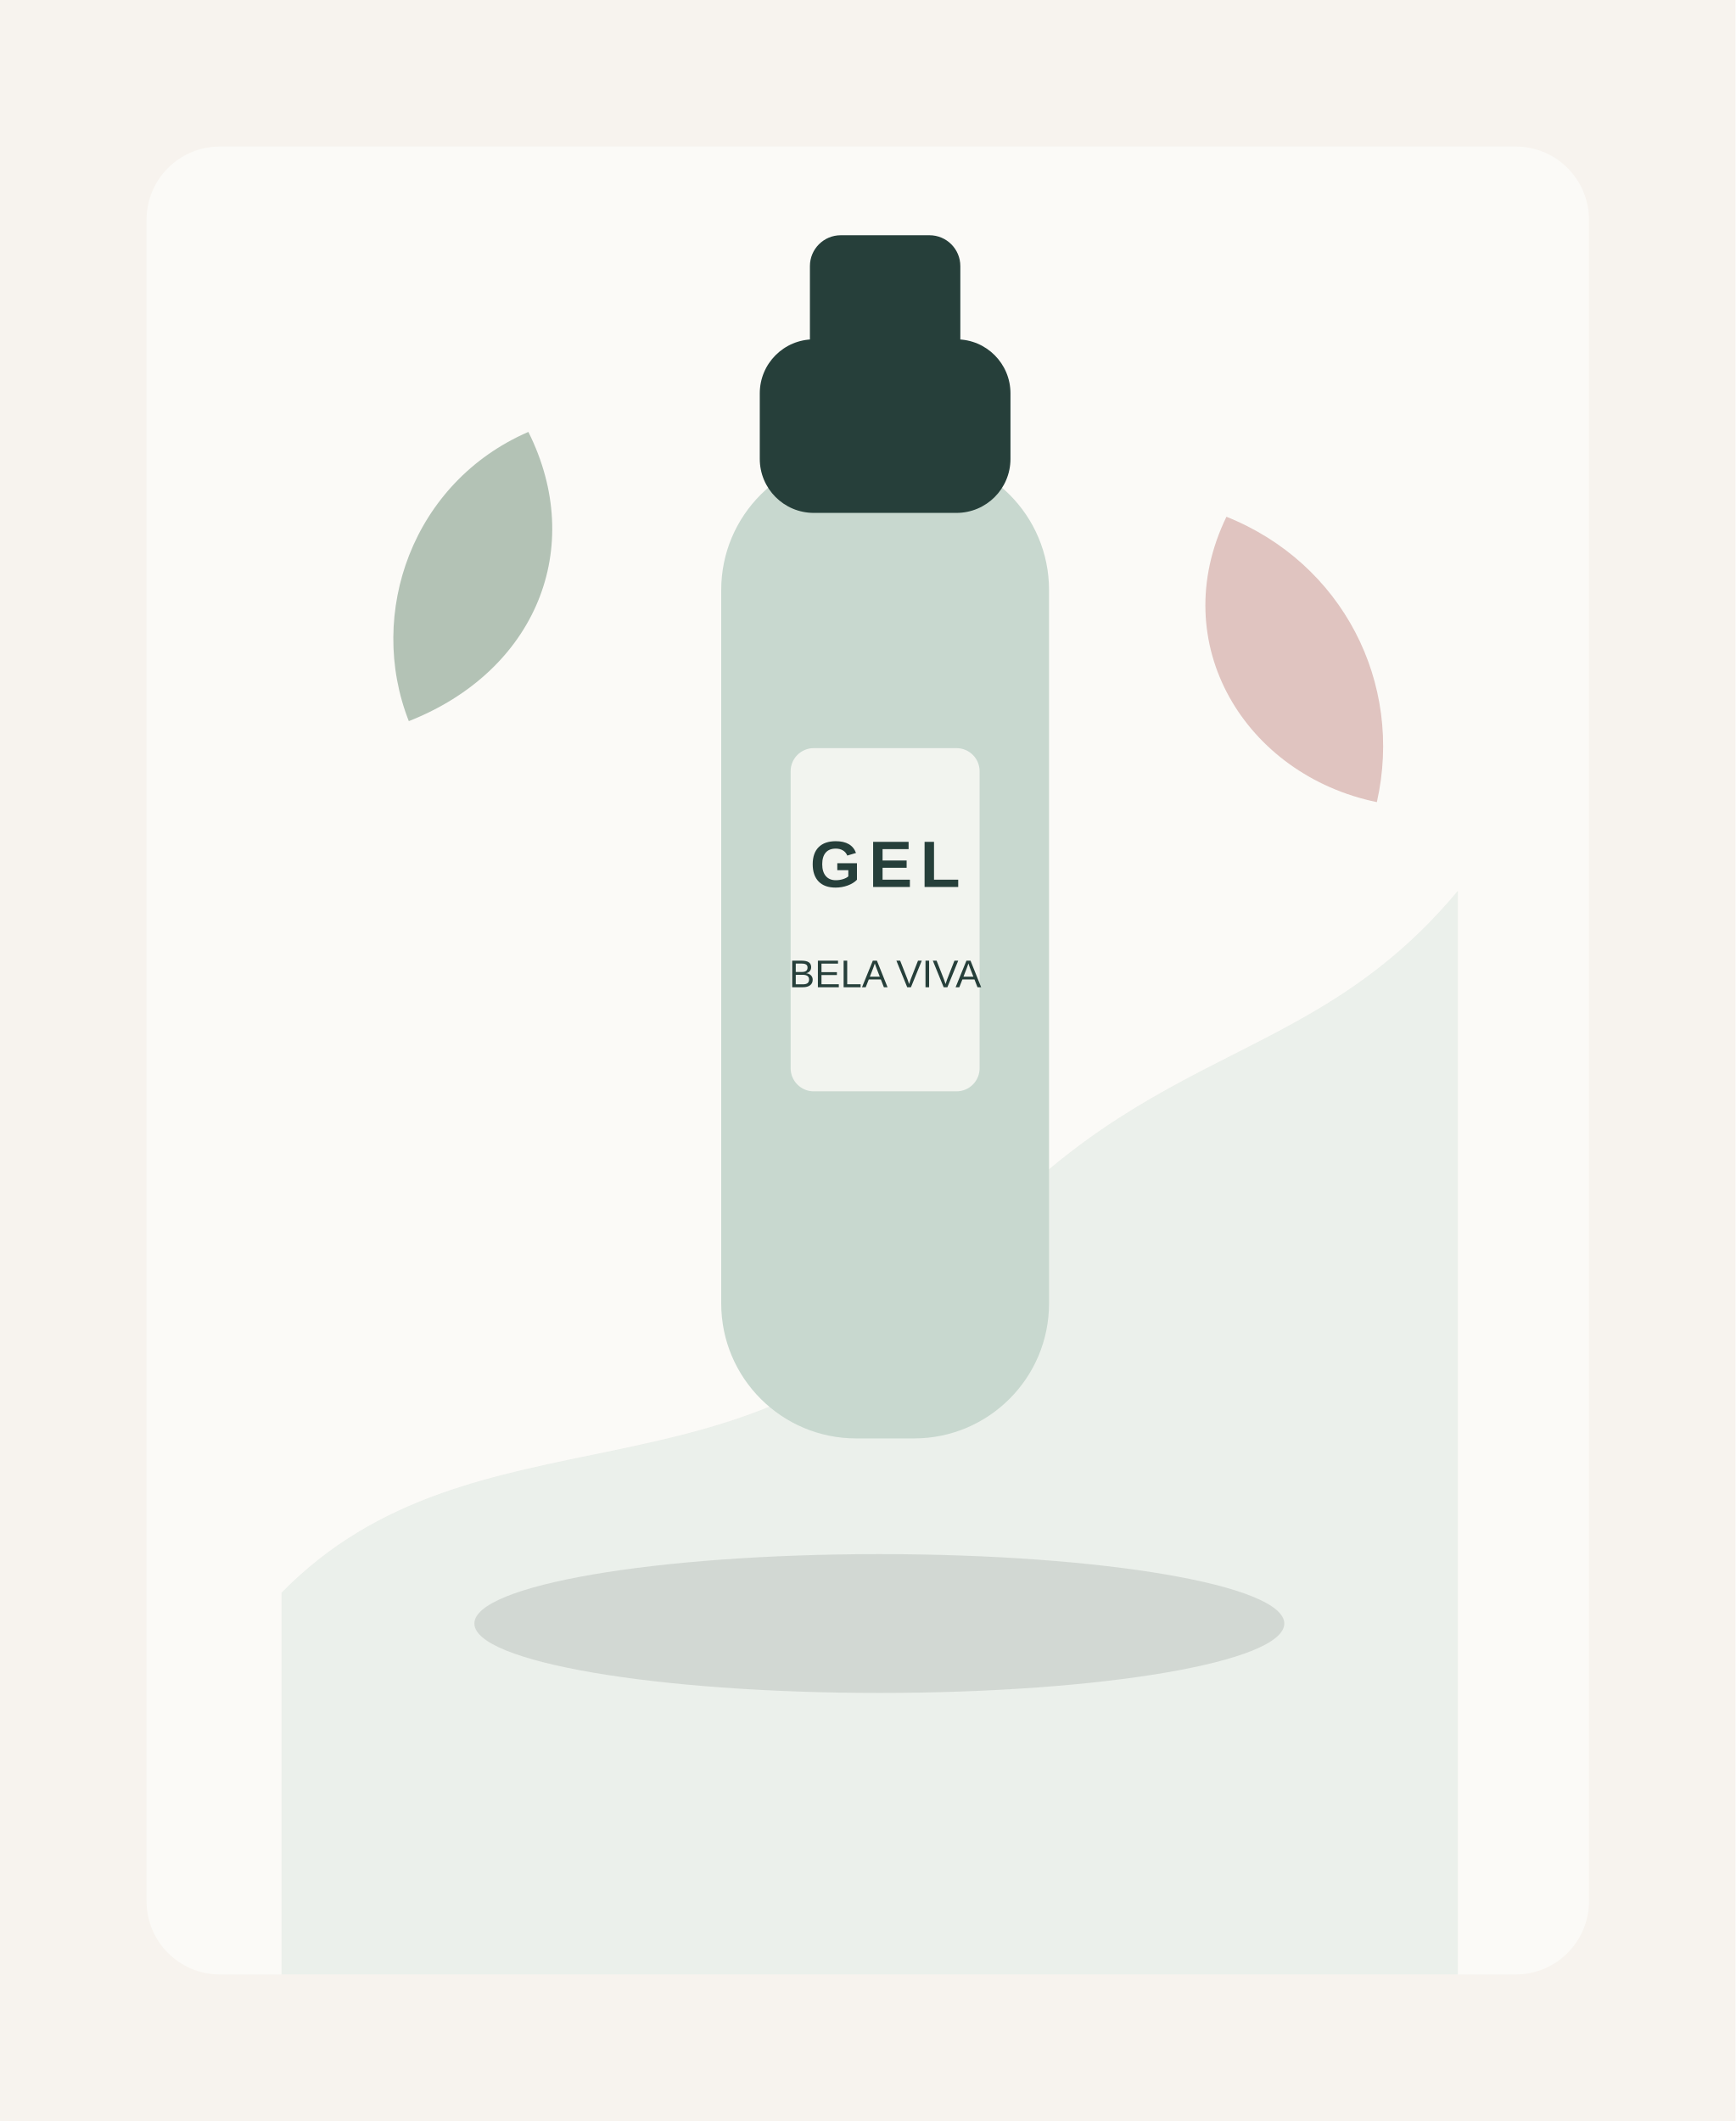
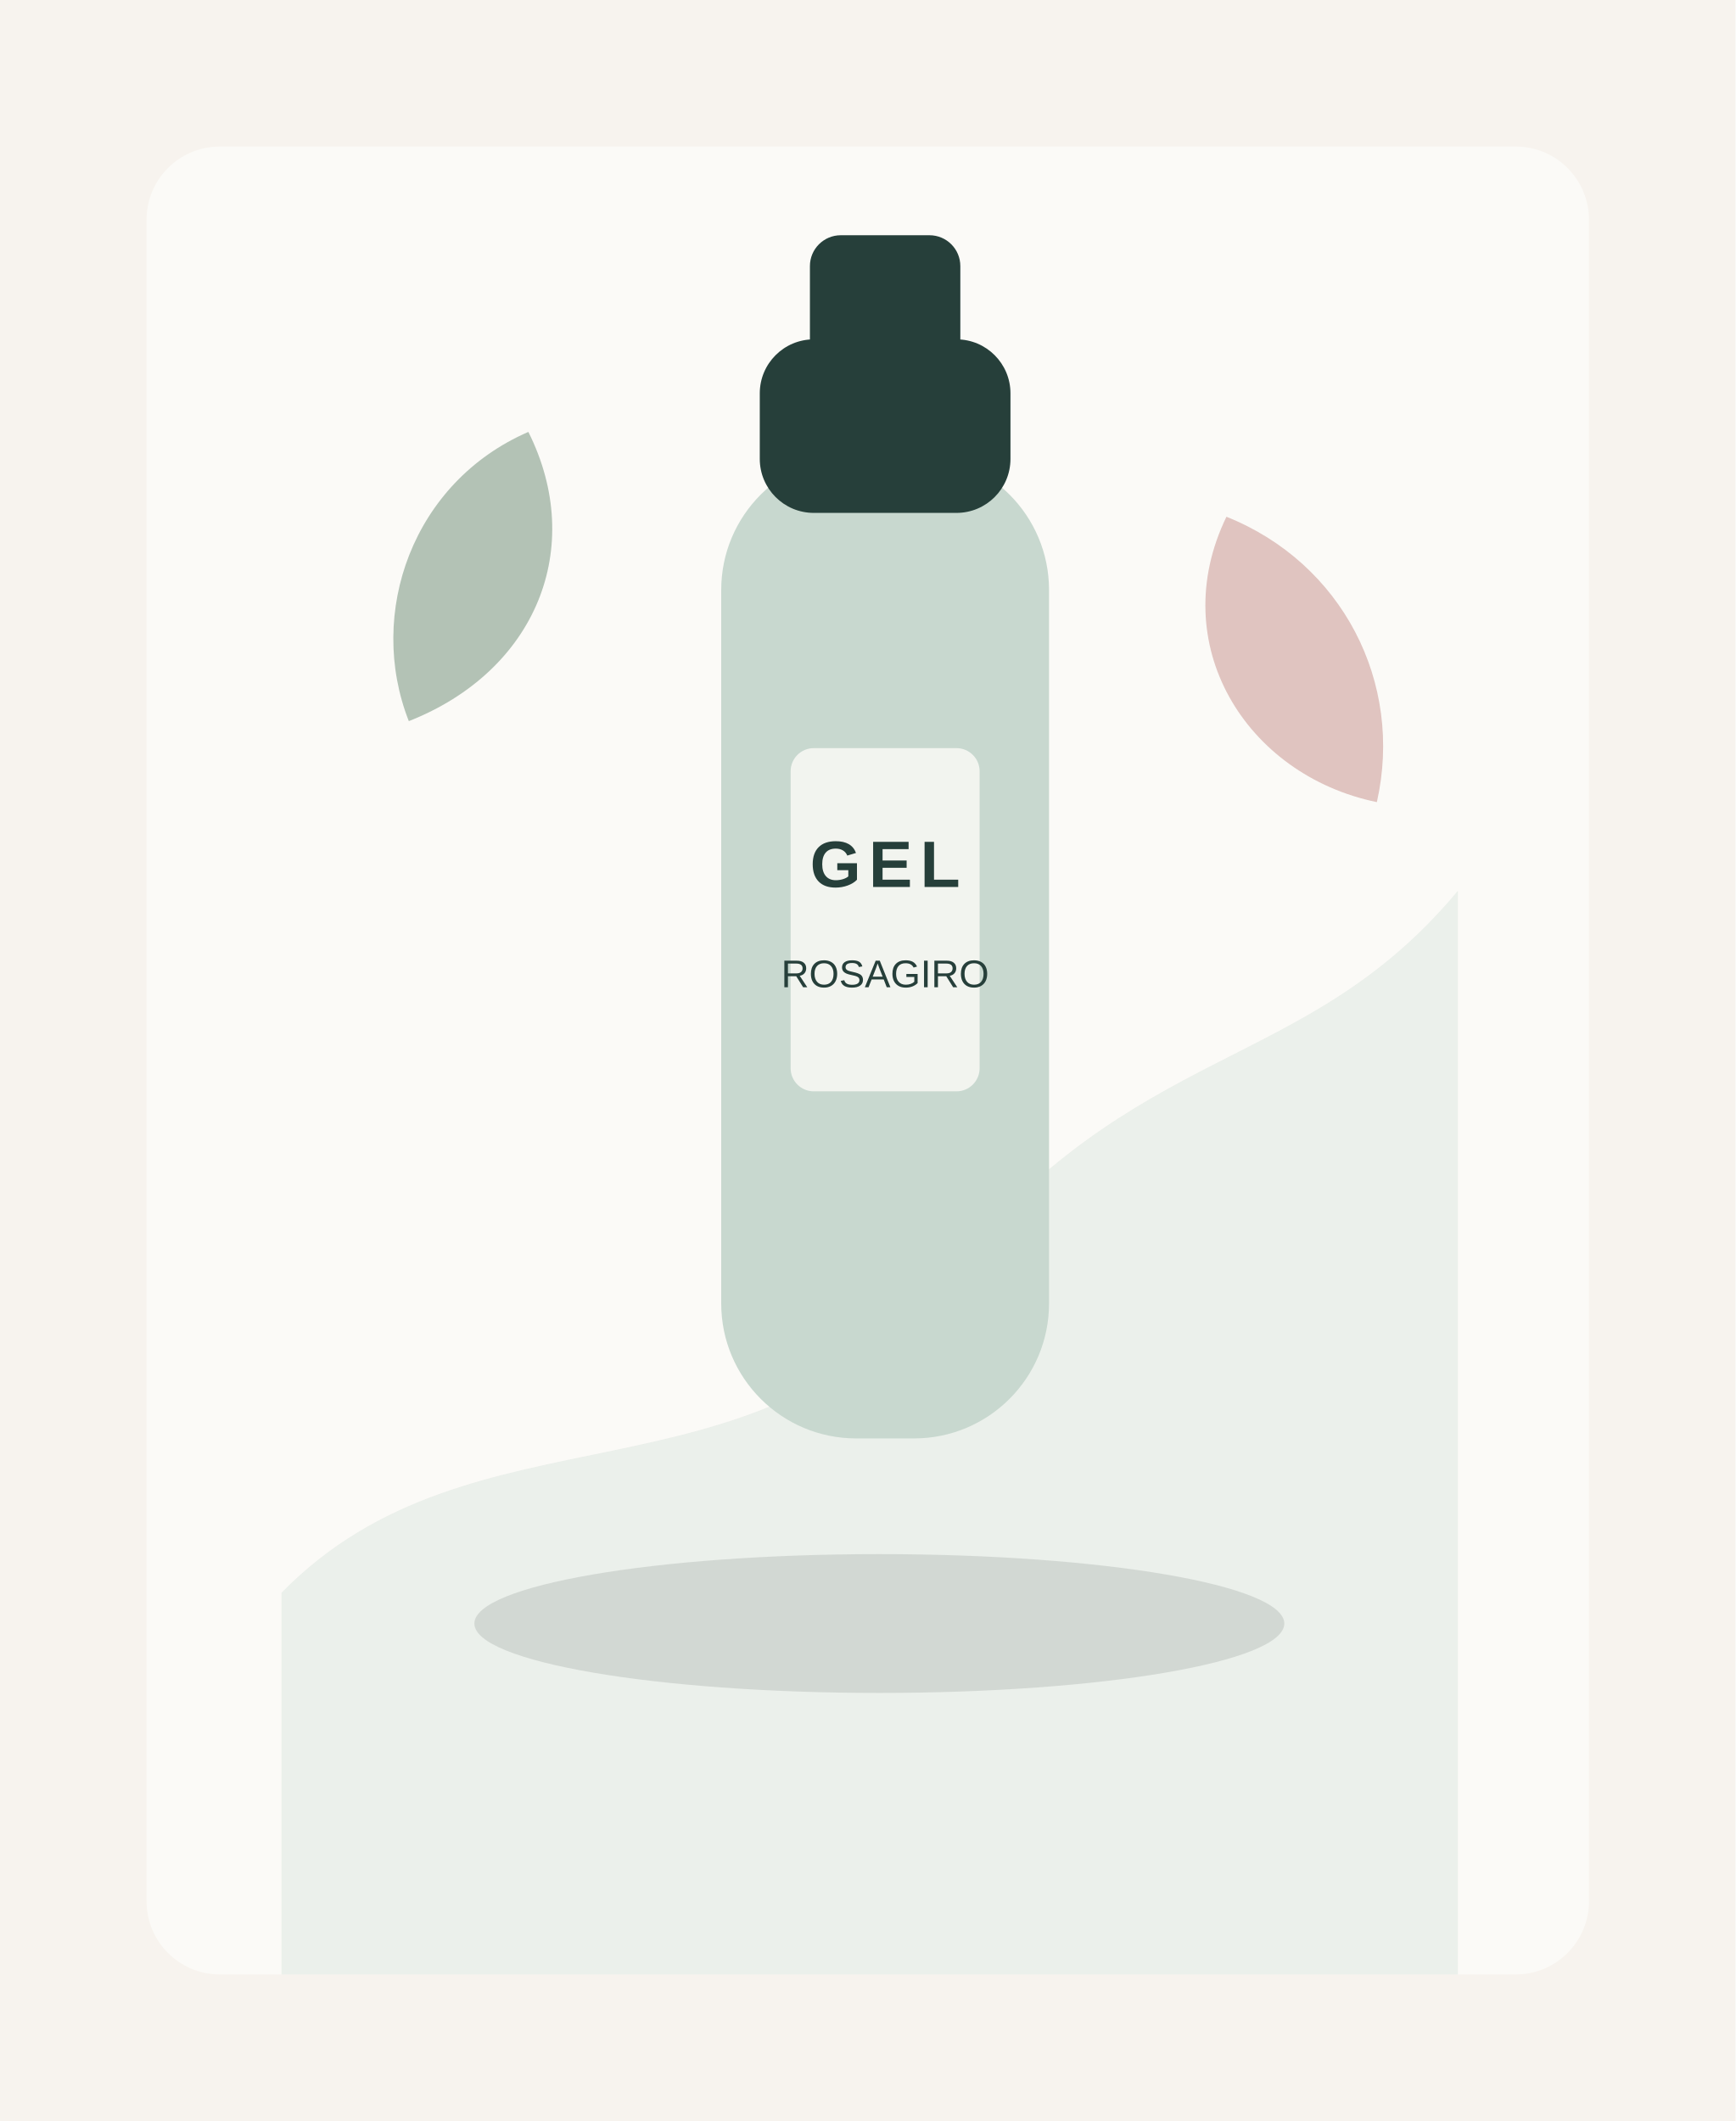
<svg xmlns="http://www.w3.org/2000/svg" width="900" height="1100" viewBox="0 0 900 1100">
  <rect width="900" height="1100" fill="#f7f3ee" />
  <rect x="76" y="76" width="748" height="948" rx="38" fill="#fbfaf7" />
  <path d="M146 826 C246 724 390 786 490 662 C590 538 676 558 756 462 L756 1024 L146 1024 Z" fill="#c8d8cf" opacity=".32" />
  <ellipse cx="456" cy="842" rx="210" ry="36" fill="#1c2522" opacity=".12" />
  <rect x="374" y="236" width="170" height="510" rx="70" fill="#c8d8cf" />
  <rect x="394" y="176" width="130" height="90" rx="28" fill="#263f3a" />
  <rect x="420" y="122" width="78" height="72" rx="16" fill="#263f3a" />
  <rect x="410" y="388" width="98" height="178" rx="12" fill="#fbfaf7" opacity=".82" />
  <text x="459" y="460" text-anchor="middle" font-family="Arial, sans-serif" font-size="34" font-weight="700" letter-spacing="4" fill="#263f3a">GEL</text>
-   <text x="459" y="512" text-anchor="middle" font-family="Arial, sans-serif" font-size="20" fill="#263f3a">BELA VIVA</text>
+   <text x="459" y="512" text-anchor="middle" font-family="Arial, sans-serif" font-size="20" fill="#263f3a">ROSAGIRO</text>
  <path d="M274 224 C214 250 190 318 212 374 C278 348 304 284 274 224 Z" fill="#789480" opacity=".55" />
  <path d="M636 268 C696 292 728 354 714 416 C646 402 604 334 636 268 Z" fill="#b97974" opacity=".42" />
</svg>
